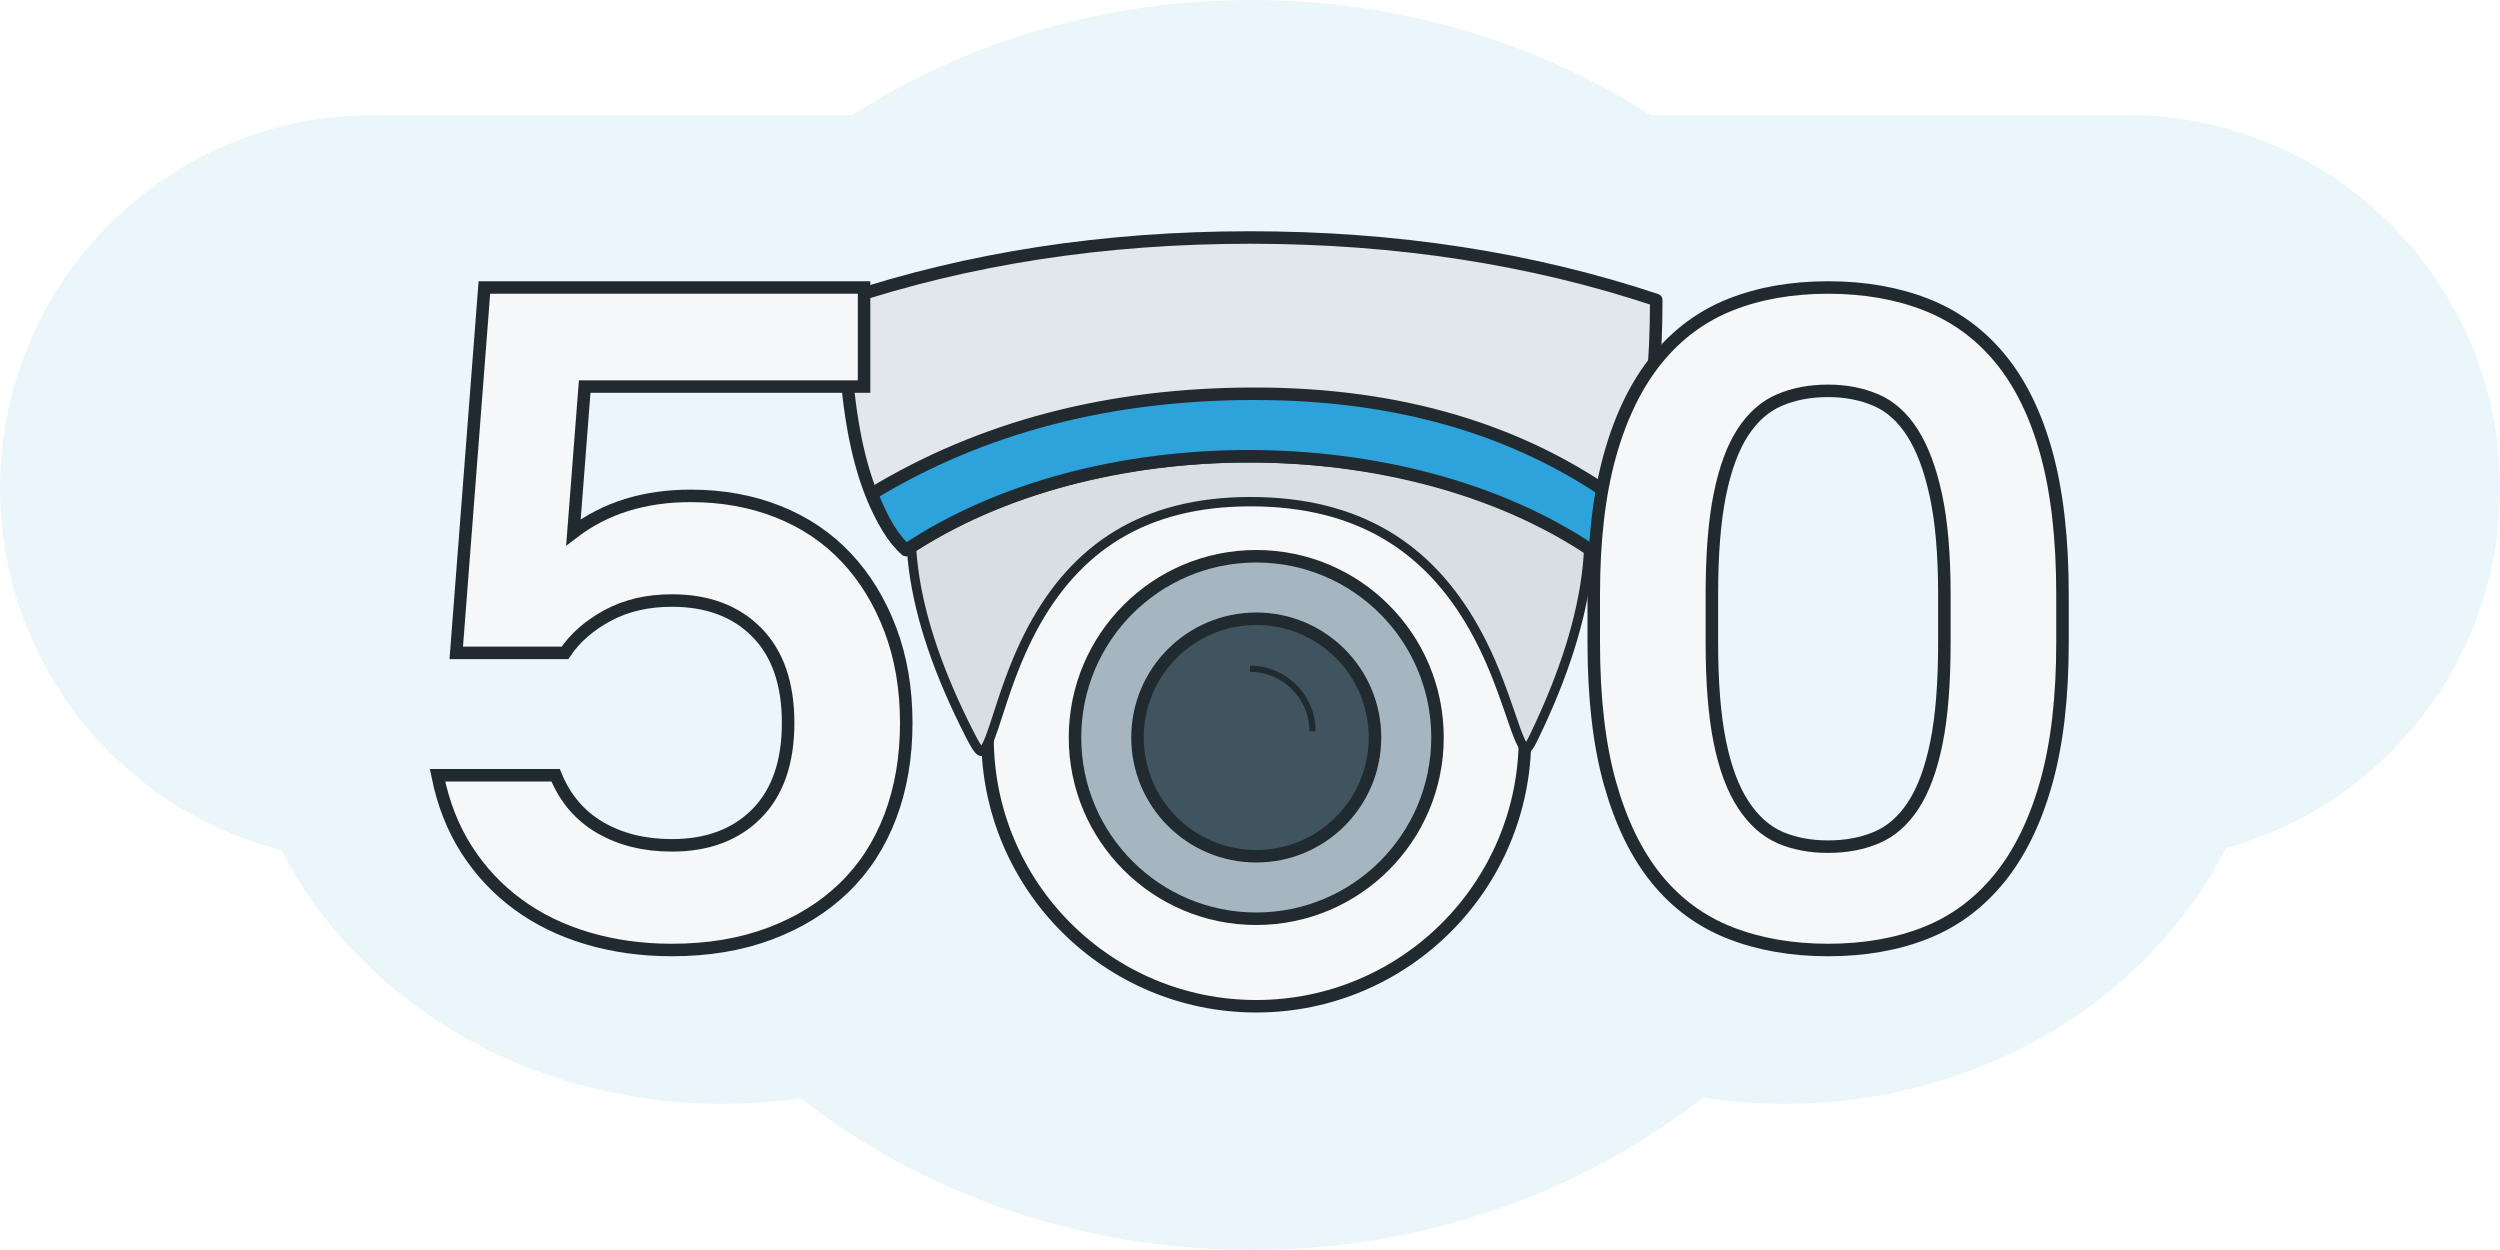
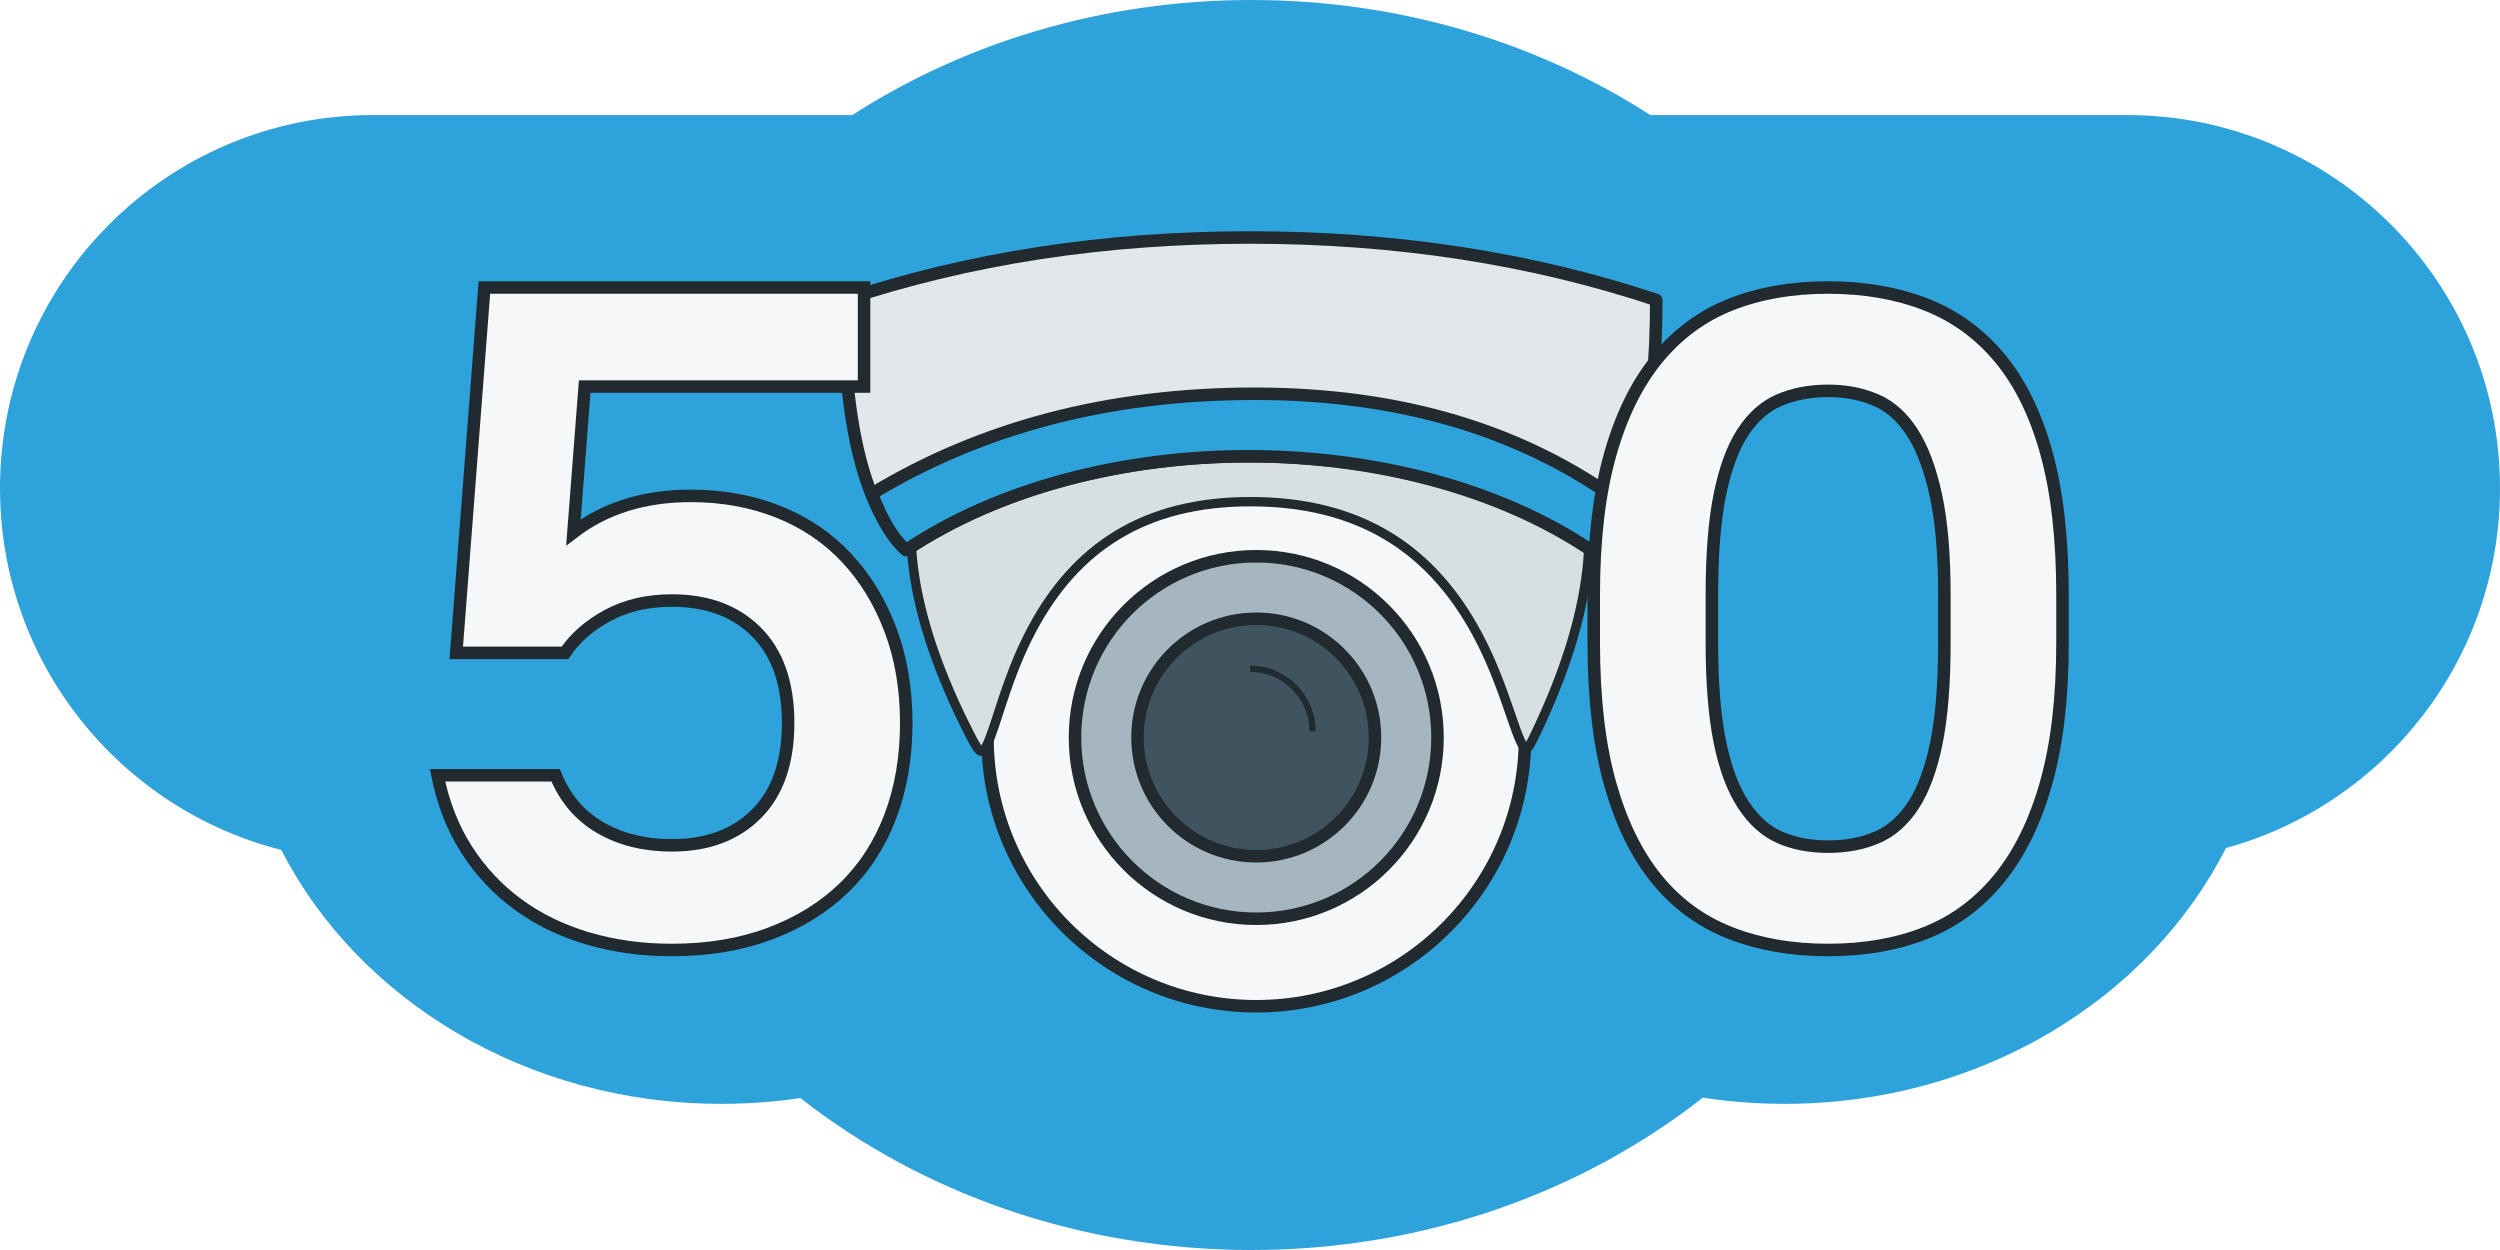
<svg xmlns="http://www.w3.org/2000/svg" viewBox="0 0 400 200" version="1.1">
  <g id="Cloud/Placeholders/500" stroke="none" stroke-width="1" fill="none" fill-rule="evenodd">
-     <path d="M200.211,0 C223.999,0 246.029,6.815 264.053,18.406 L340.299,18.408 C373.271,18.408 400,45.137 400,78.109 C400,105.592 381.43,128.738 356.153,135.683 C343.895,159.839 316.901,176.617 285.572,176.617 C281.1,176.617 276.717,176.275 272.452,175.619 C253.093,190.809 227.837,200 200.211,200 C172.63,200 147.411,190.839 128.061,175.692 C123.949,176.3 119.727,176.617 115.423,176.617 C84.225,176.617 57.327,159.979 44.996,135.986 C19.135,129.436 3.41650556e-15,106.007 0,78.109 C-4.03793284e-15,45.137 26.729,18.408 59.701,18.408 L136.369,18.406 C154.392,6.815 176.423,0 200.211,0 Z" id="Cloud" fill="#2EA2DB" class="brand_element" opacity="0.1" />
+     <path d="M200.211,0 C223.999,0 246.029,6.815 264.053,18.406 L340.299,18.408 C373.271,18.408 400,45.137 400,78.109 C400,105.592 381.43,128.738 356.153,135.683 C343.895,159.839 316.901,176.617 285.572,176.617 C281.1,176.617 276.717,176.275 272.452,175.619 C253.093,190.809 227.837,200 200.211,200 C172.63,200 147.411,190.839 128.061,175.692 C123.949,176.3 119.727,176.617 115.423,176.617 C84.225,176.617 57.327,159.979 44.996,135.986 C19.135,129.436 3.41650556e-15,106.007 0,78.109 C-4.03793284e-15,45.137 26.729,18.408 59.701,18.408 L136.369,18.406 C154.392,6.815 176.423,0 200.211,0 Z" id="Cloud" fill="#2EA2DB" class="brand_element_cloud" />
    <circle id="Oval" stroke="#212A2F" stroke-width="2" fill="#F5F7F9" cx="201" cy="118" r="43" />
    <circle id="Oval" stroke="#212A2F" stroke-width="2" fill="#A5B6C0" cx="201" cy="118" r="29" />
    <circle id="Oval" stroke="#212A2F" stroke-width="2" fill="#3F545F" cx="201" cy="118" r="19" />
    <path d="M210,117 C210,111.477 205.523,107 200,107" id="Path" stroke="#212A2F" />
    <path d="M148.998,69.75 C143.136,82.13 145.2,98.111 155.269,117.725 C156.783,120.674 157.111,120.777 157.876,119.265 C158.211,118.603 158.566,117.676 159.046,116.246 C159.244,115.657 160.203,112.698 160.498,111.817 C161.953,107.47 163.335,104.04 165.137,100.656 C172.025,87.724 182.936,80.267 200.078,80.267 C217.367,80.267 228.576,87.656 235.796,100.43 C237.807,103.987 239.317,107.552 240.941,112.167 C241.114,112.659 242.219,115.873 242.498,116.639 C242.991,117.994 243.363,118.848 243.701,119.373 C244.188,120.127 244.425,120.01 245.519,117.742 C254.979,98.125 256.736,82.138 250.864,69.75 L148.998,69.75 Z" id="Rectangle" stroke="#212A2F" stroke-width="1.5" fill="#D7DFE3" />
    <path d="M135,48 C155,41.333 176.667,38 200,38 C223.333,38 245,41.333 265,48 C265,68 261.667,81.333 255,88 C225,68 175,68 145,88 C138.333,81.333 135,68 135,48 Z" id="Path-5" stroke="#212A2F" stroke-width="2" fill="#E1E7EA" stroke-linejoin="round" />
    <path d="M139.5,79 C157.093,68.333 177.508,63 200.745,63 C223.981,63 243.566,68.833 259.5,80.5 C259.168,82.167 257.508,84.667 254.521,88 C224.645,68 174.853,68 144.977,88 C142.985,86.333 141.16,83.333 139.5,79 Z" id="Path-5" stroke="#212A2F" stroke-width="2" fill="#2EA2DB" class="brand_element" stroke-linejoin="round" />
    <path d="M77.5,46 L138.25,46 L138.25,61.848 L93.55,61.848 L91.75,85.171 C96.85,81.283 103.1,79.34 110.5,79.34 C115.6,79.34 120.275,80.187 124.525,81.882 C128.775,83.576 132.4,86.018 135.4,89.207 C138.4,92.397 140.75,96.234 142.45,100.719 C144.15,105.205 145,110.188 145,115.67 C145,121.152 144.15,126.135 142.45,130.621 C140.75,135.106 138.275,138.918 135.025,142.058 C131.775,145.197 127.825,147.639 123.175,149.384 C118.525,151.128 113.3,152 107.5,152 C102.7,152 98.2,151.377 94,150.131 C89.8,148.885 86.075,147.066 82.825,144.674 C79.575,142.282 76.85,139.367 74.65,135.928 C72.45,132.489 70.9,128.528 70,124.042 L88.9,124.042 C90.4,127.73 92.775,130.521 96.025,132.415 C99.275,134.308 103.1,135.255 107.5,135.255 C113.2,135.255 117.725,133.561 121.075,130.172 C124.425,126.783 126.1,121.949 126.1,115.67 C126.1,109.391 124.425,104.557 121.075,101.168 C117.725,97.779 113.2,96.085 107.5,96.085 C103.6,96.085 100.175,96.882 97.225,98.477 C94.275,100.071 92,102.065 90.4,104.457 L73,104.457 L77.5,46 Z" id="5" stroke="#212A2F" stroke-width="2" fill="#F5F7F9" fill-rule="nonzero" />
    <path d="M292.5,46 C298.3,46 303.525,46.91 308.175,48.731 C312.825,50.552 316.775,53.431 320.025,57.368 C323.275,61.305 325.75,66.373 327.45,72.574 C329.15,78.774 330,86.304 330,95.162 L330,102.838 C330,111.598 329.125,119.078 327.375,125.279 C325.625,131.479 323.125,136.572 319.875,140.558 C316.625,144.545 312.7,147.448 308.1,149.269 C303.5,151.09 298.3,152 292.5,152 C286.7,152 281.475,151.09 276.825,149.269 C272.175,147.448 268.25,144.569 265.05,140.632 C261.85,136.695 259.375,131.627 257.625,125.426 C255.875,119.226 255,111.696 255,102.838 L255,95.162 C255,86.402 255.875,78.922 257.625,72.721 C259.375,66.521 261.875,61.428 265.125,57.442 C268.375,53.455 272.3,50.552 276.9,48.731 C281.5,46.91 286.7,46 292.5,46 Z M292.5,62.535 C289.6,62.535 287,63.027 284.7,64.011 C282.4,64.995 280.45,66.718 278.85,69.178 C277.25,71.639 276.025,74.961 275.175,79.143 C274.325,83.326 273.9,88.666 273.9,95.162 L273.9,95.162 L273.9,102.838 C273.9,109.236 274.325,114.526 275.175,118.709 C276.025,122.892 277.275,126.238 278.925,128.748 C280.575,131.258 282.525,133.005 284.775,133.989 C287.025,134.973 289.6,135.465 292.5,135.465 C295.4,135.465 298,134.973 300.3,133.989 C302.6,133.005 304.55,131.282 306.15,128.822 C307.75,126.361 308.975,123.039 309.825,118.857 C310.675,114.674 311.1,109.334 311.1,102.838 L311.1,102.838 L311.1,95.162 C311.1,88.764 310.65,83.474 309.75,79.291 C308.85,75.108 307.6,71.762 306,69.252 C304.4,66.742 302.45,64.995 300.15,64.011 C297.85,63.027 295.3,62.535 292.5,62.535 Z" id="0" stroke="#212A2F" stroke-width="2" fill="#F5F7F9" fill-rule="nonzero" />
  </g>
</svg>
